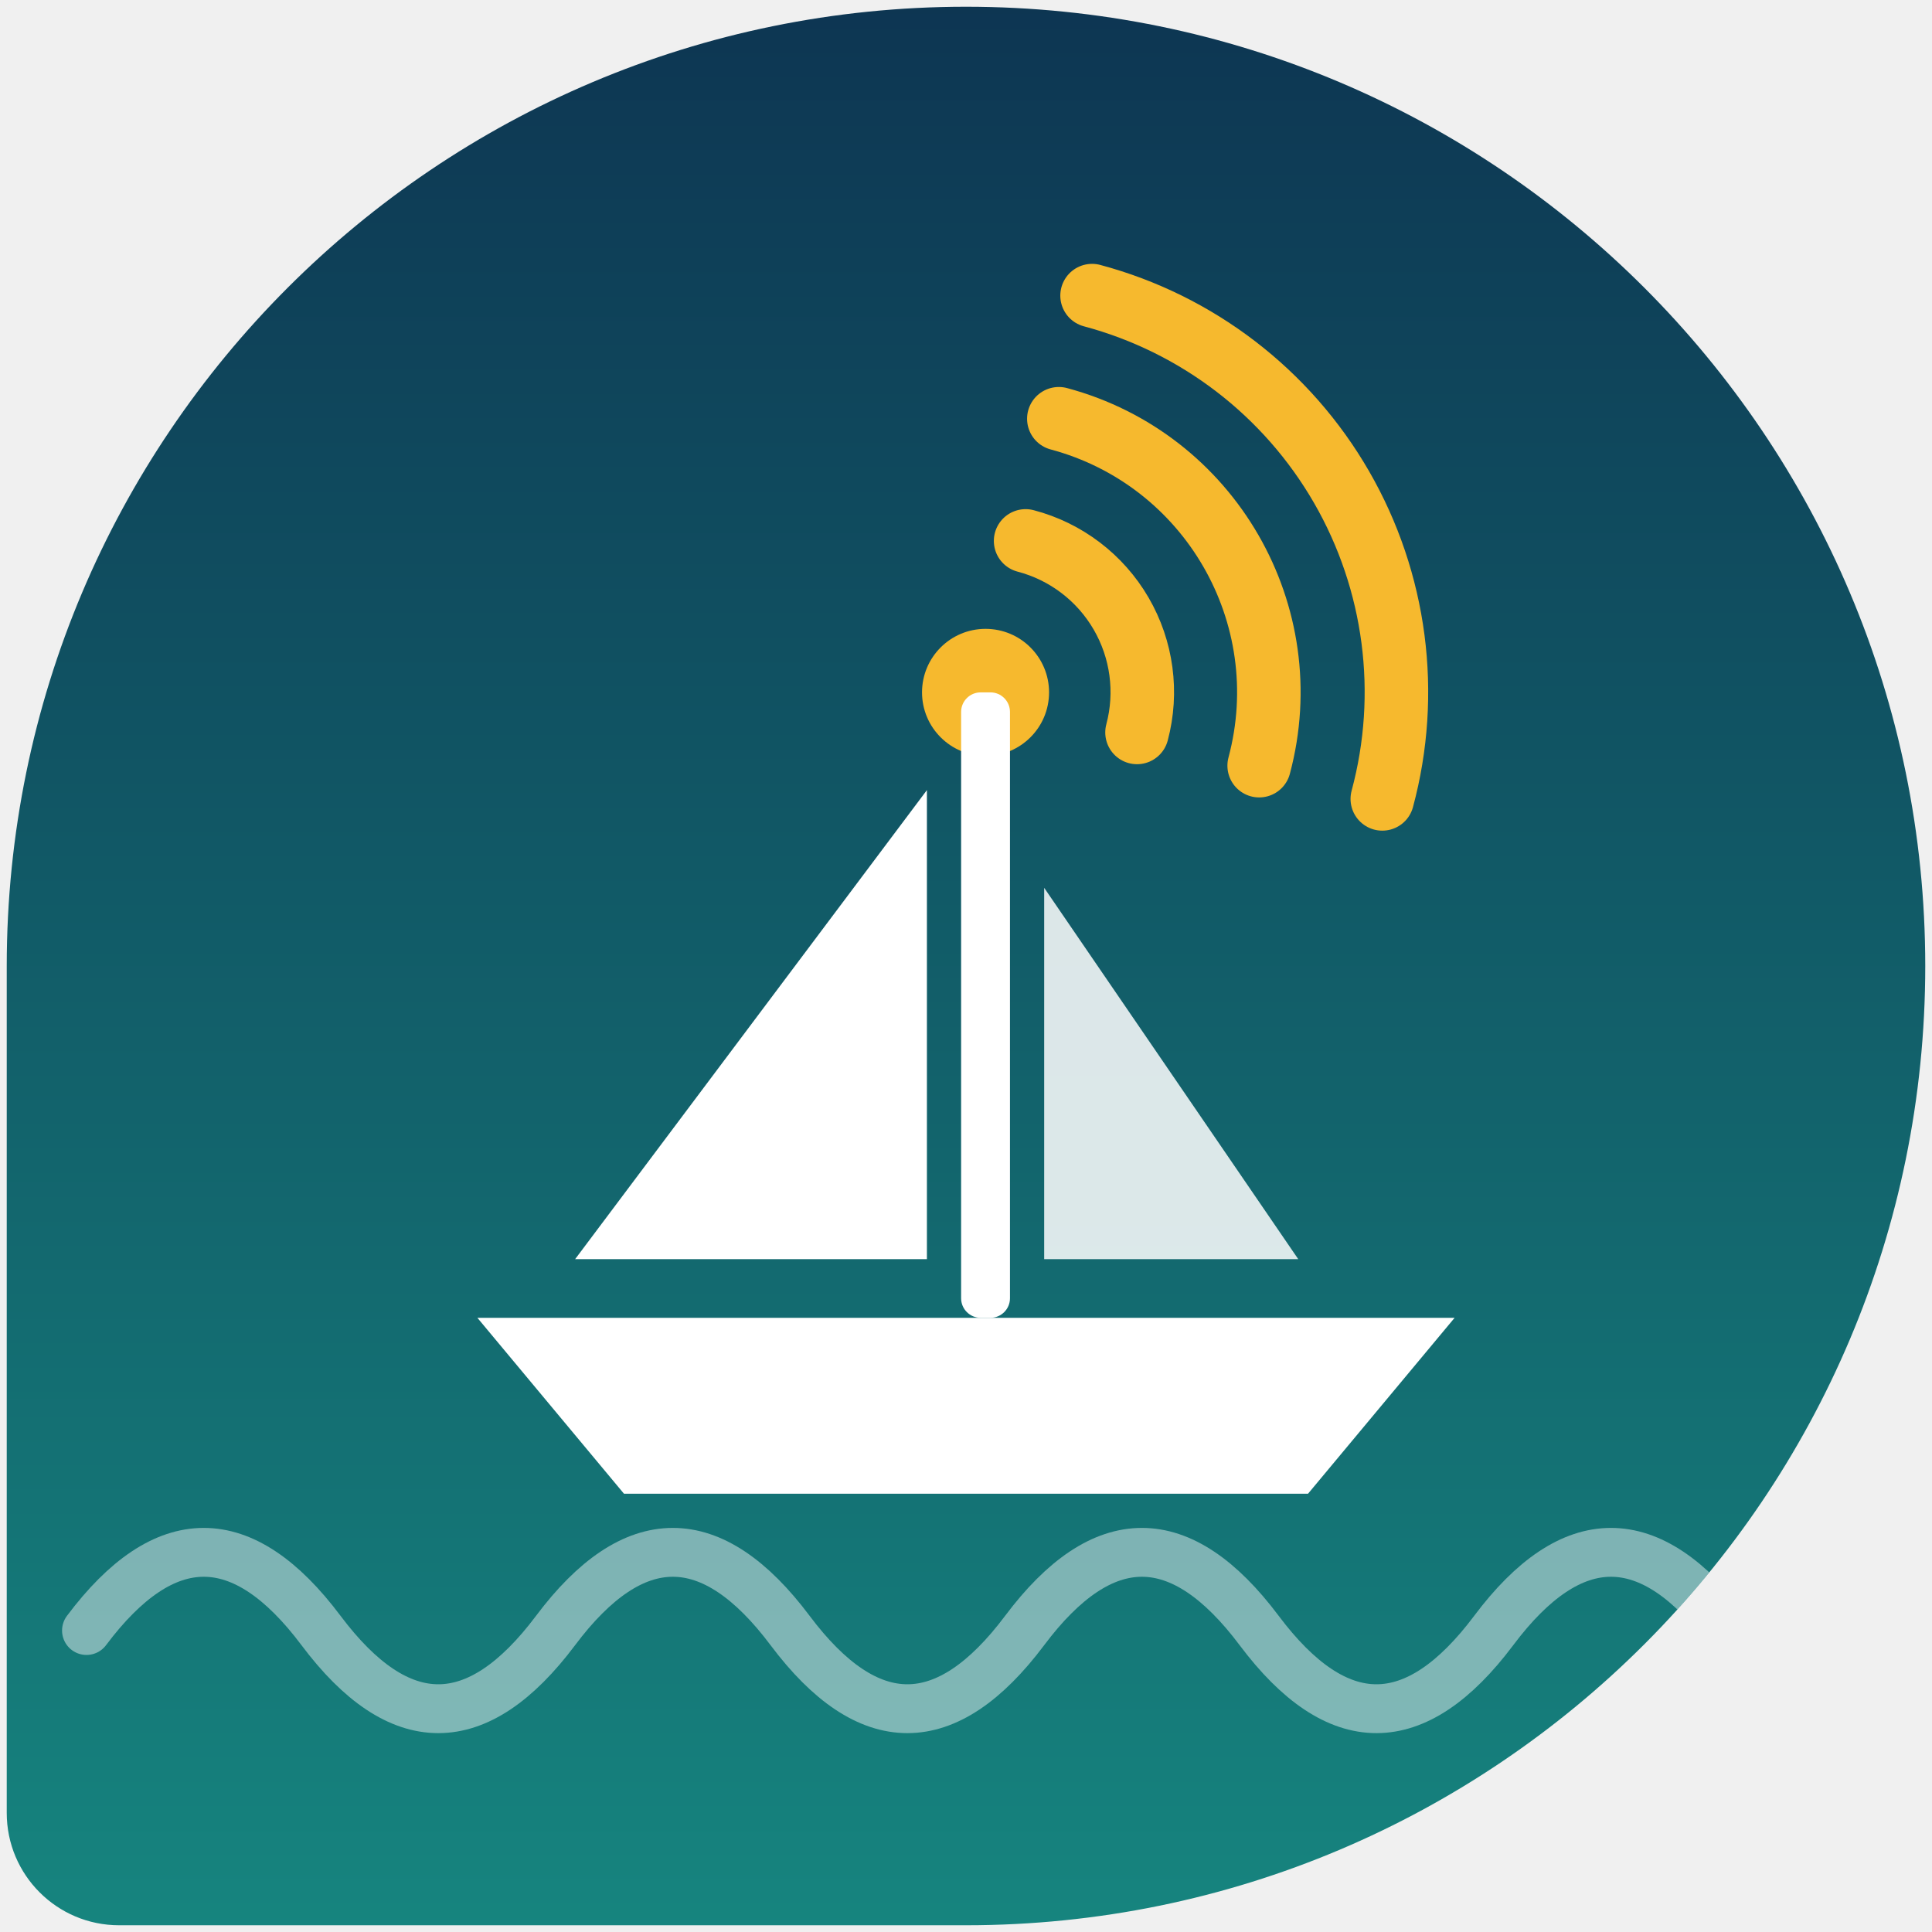
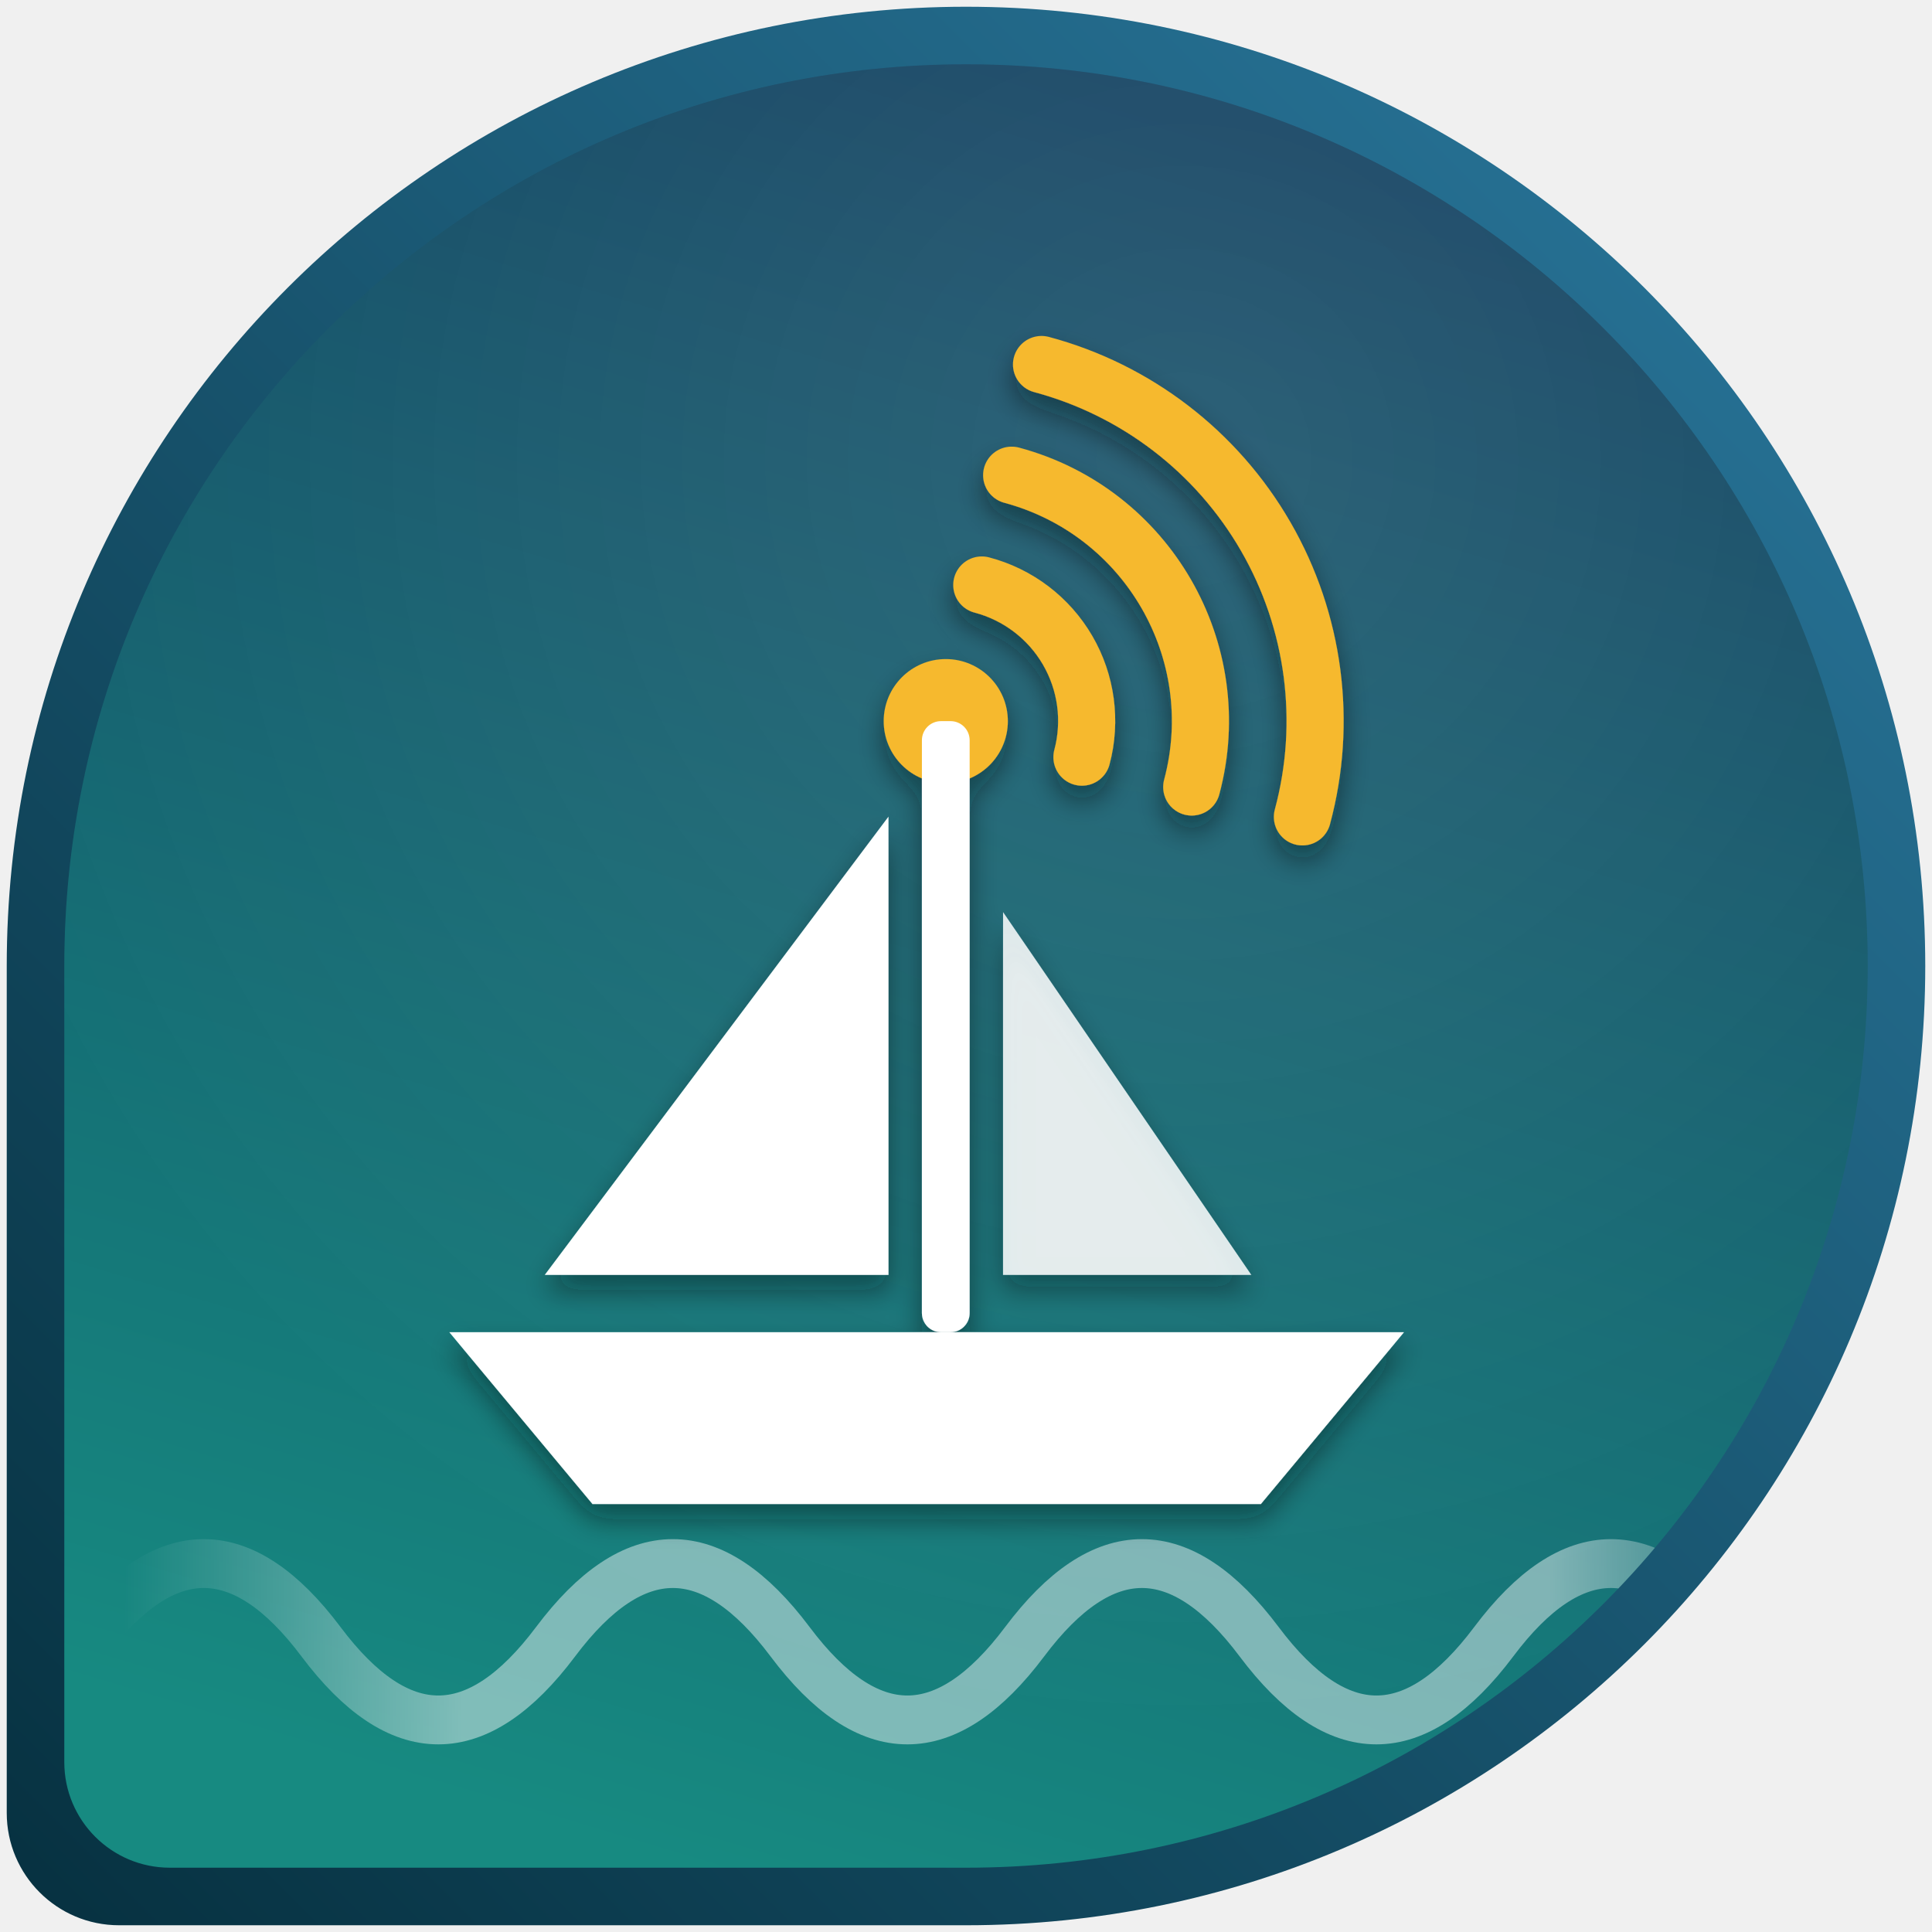
<svg xmlns="http://www.w3.org/2000/svg" viewBox="0 0 172 172" width="172" height="172">
  <defs>
-     <linearGradient id="bg" x1="0" y1="0" x2="0" y2="1">
-       <stop offset="0" stop-color="#0d3552" />
-       <stop offset="1" stop-color="#16857f" />
+     <path id="drop" d="M 86 0.6 A 85.4 85.4 0 0 1 171.4 86 A 85.4 85.4 0 0 1 86 171.4 L 10.6 171.4 A 10 10 0 0 1 0.6 161.4 L 0.6 86 A 85.4 85.4 0 0 1 86 0.6 Z" />
+     <linearGradient id="rim" x1="1" y1="0" x2="0" y2="1">
+       <stop offset="0" stop-color="#2b7aa0" />
+       <stop offset="1" stop-color="#06303f" />
    </linearGradient>
-     <clipPath id="shape">
-       <path d="M 86 0.6 A 85.4 85.4 0 0 1 171.4 86 A 85.4 85.4 0 0 1 86 171.4 L 10.6 171.4 A 10 10 0 0 1 0.6 161.4 L 0.6 86 A 85.4 85.4 0 0 1 86 0.6 Z" />
+     <linearGradient id="face" x1="0.65" y1="0" x2="0.35" y2="1">
+       <stop offset="0" stop-color="#0f3d5e" />
+       <stop offset="1" stop-color="#178a81" />
+     </linearGradient>
+     <radialGradient id="shine" cx="0.62" cy="0.22" r="0.7">
+       <stop offset="0" stop-color="#ffffff" stop-opacity="0.12" />
+       <stop offset="1" stop-color="#ffffff" stop-opacity="0" />
+     </radialGradient>
+     <clipPath id="faceClip">
+       <use href="#drop" transform="translate(86 86) scale(0.94) translate(-86 -86)" />
    </clipPath>
+     <linearGradient id="waterFade" gradientUnits="userSpaceOnUse" x1="-4" y1="0" x2="188" y2="0">
+       <stop offset="0.02" stop-color="#ffffff" stop-opacity="0" />
+       <stop offset="0.20" stop-color="#ffffff" stop-opacity="0.45" />
+       <stop offset="0.78" stop-color="#ffffff" stop-opacity="0.45" />
+       <stop offset="0.92" stop-color="#ffffff" stop-opacity="0" />
+     </linearGradient>
+     <filter id="shadow" x="-20%" y="-20%" width="140%" height="140%">
+       <feDropShadow dx="0" dy="1.6" stdDeviation="1.4" flood-color="#021821" flood-opacity="0.45" />
+     </filter>
  </defs>
-   <g clip-path="url(#shape)">
-     <rect x="0" y="0" width="172" height="172" fill="url(#bg)" />
-     <g transform="translate(86 86) scale(0.87) translate(-86 -86)">
-       <g fill="none" stroke="#f6b92e" stroke-width="6.5" stroke-linecap="round">
+   <use href="#drop" fill="url(#rim)" />
+   <g transform="translate(86 86) scale(0.94) translate(-86 -86)">
+     <use href="#drop" fill="url(#face)" />
+     <use href="#drop" fill="url(#shine)" />
+   </g>
+   <g clip-path="url(#faceClip)">
+     <g transform="translate(86 87) scale(0.87) translate(-86 -86)">
+       <path d="M -4 154 q 6 -8 12 -8 t 12 8 t 12 8 t 12 -8 t 12 -8 t 12 8 t 12 8 t 12 -8 t 12 -8 t 12 8 t 12 8 t 12 -8 t 12 -8 t 12 8 t 12 8 t 12 -8" fill="none" stroke="url(#waterFade)" stroke-width="5" stroke-linecap="round" />
+     </g>
+   </g>
+   <g transform="translate(82.5 88) scale(0.85) translate(-86 -86)">
+     <g filter="url(#shadow)">
+       <g fill="none" stroke="#f6b92e" stroke-width="6.5" stroke-linecap="round" transform="translate(88 58) scale(0.92) translate(-88 -58)">
        <path d="M 92.1 42.5 A 16 16 0 0 1 103.5 62.1" />
        <path d="M 95.5 30.0 A 29 29 0 0 1 116.0 65.5" />
        <path d="M 98.9 17.4 A 42 42 0 0 1 128.6 68.9" />
      </g>
      <circle cx="88" cy="58" r="6.5" fill="#f6b92e" />
      <rect x="85.5" y="58" width="5" height="64" rx="2" fill="#ffffff" />
      <path d="M 82 68 L 82 116 L 46 116 Z" fill="#ffffff" />
      <path d="M 94 78 L 94 116 L 120 116 Z" fill="#ffffff" fill-opacity="0.85" />
      <path d="M 36 122 L 136 122 L 121 140 L 51 140 Z" fill="#ffffff" />
-       <path d="M -4 154 q 6 -8 12 -8 t 12 8 t 12 8 t 12 -8 t 12 -8 t 12 8 t 12 8 t 12 -8 t 12 -8 t 12 8 t 12 8 t 12 -8 t 12 -8 t 12 8 t 12 8 t 12 -8" fill="none" stroke="#ffffff" stroke-opacity="0.45" stroke-width="5" stroke-linecap="round" />
    </g>
  </g>
</svg>
